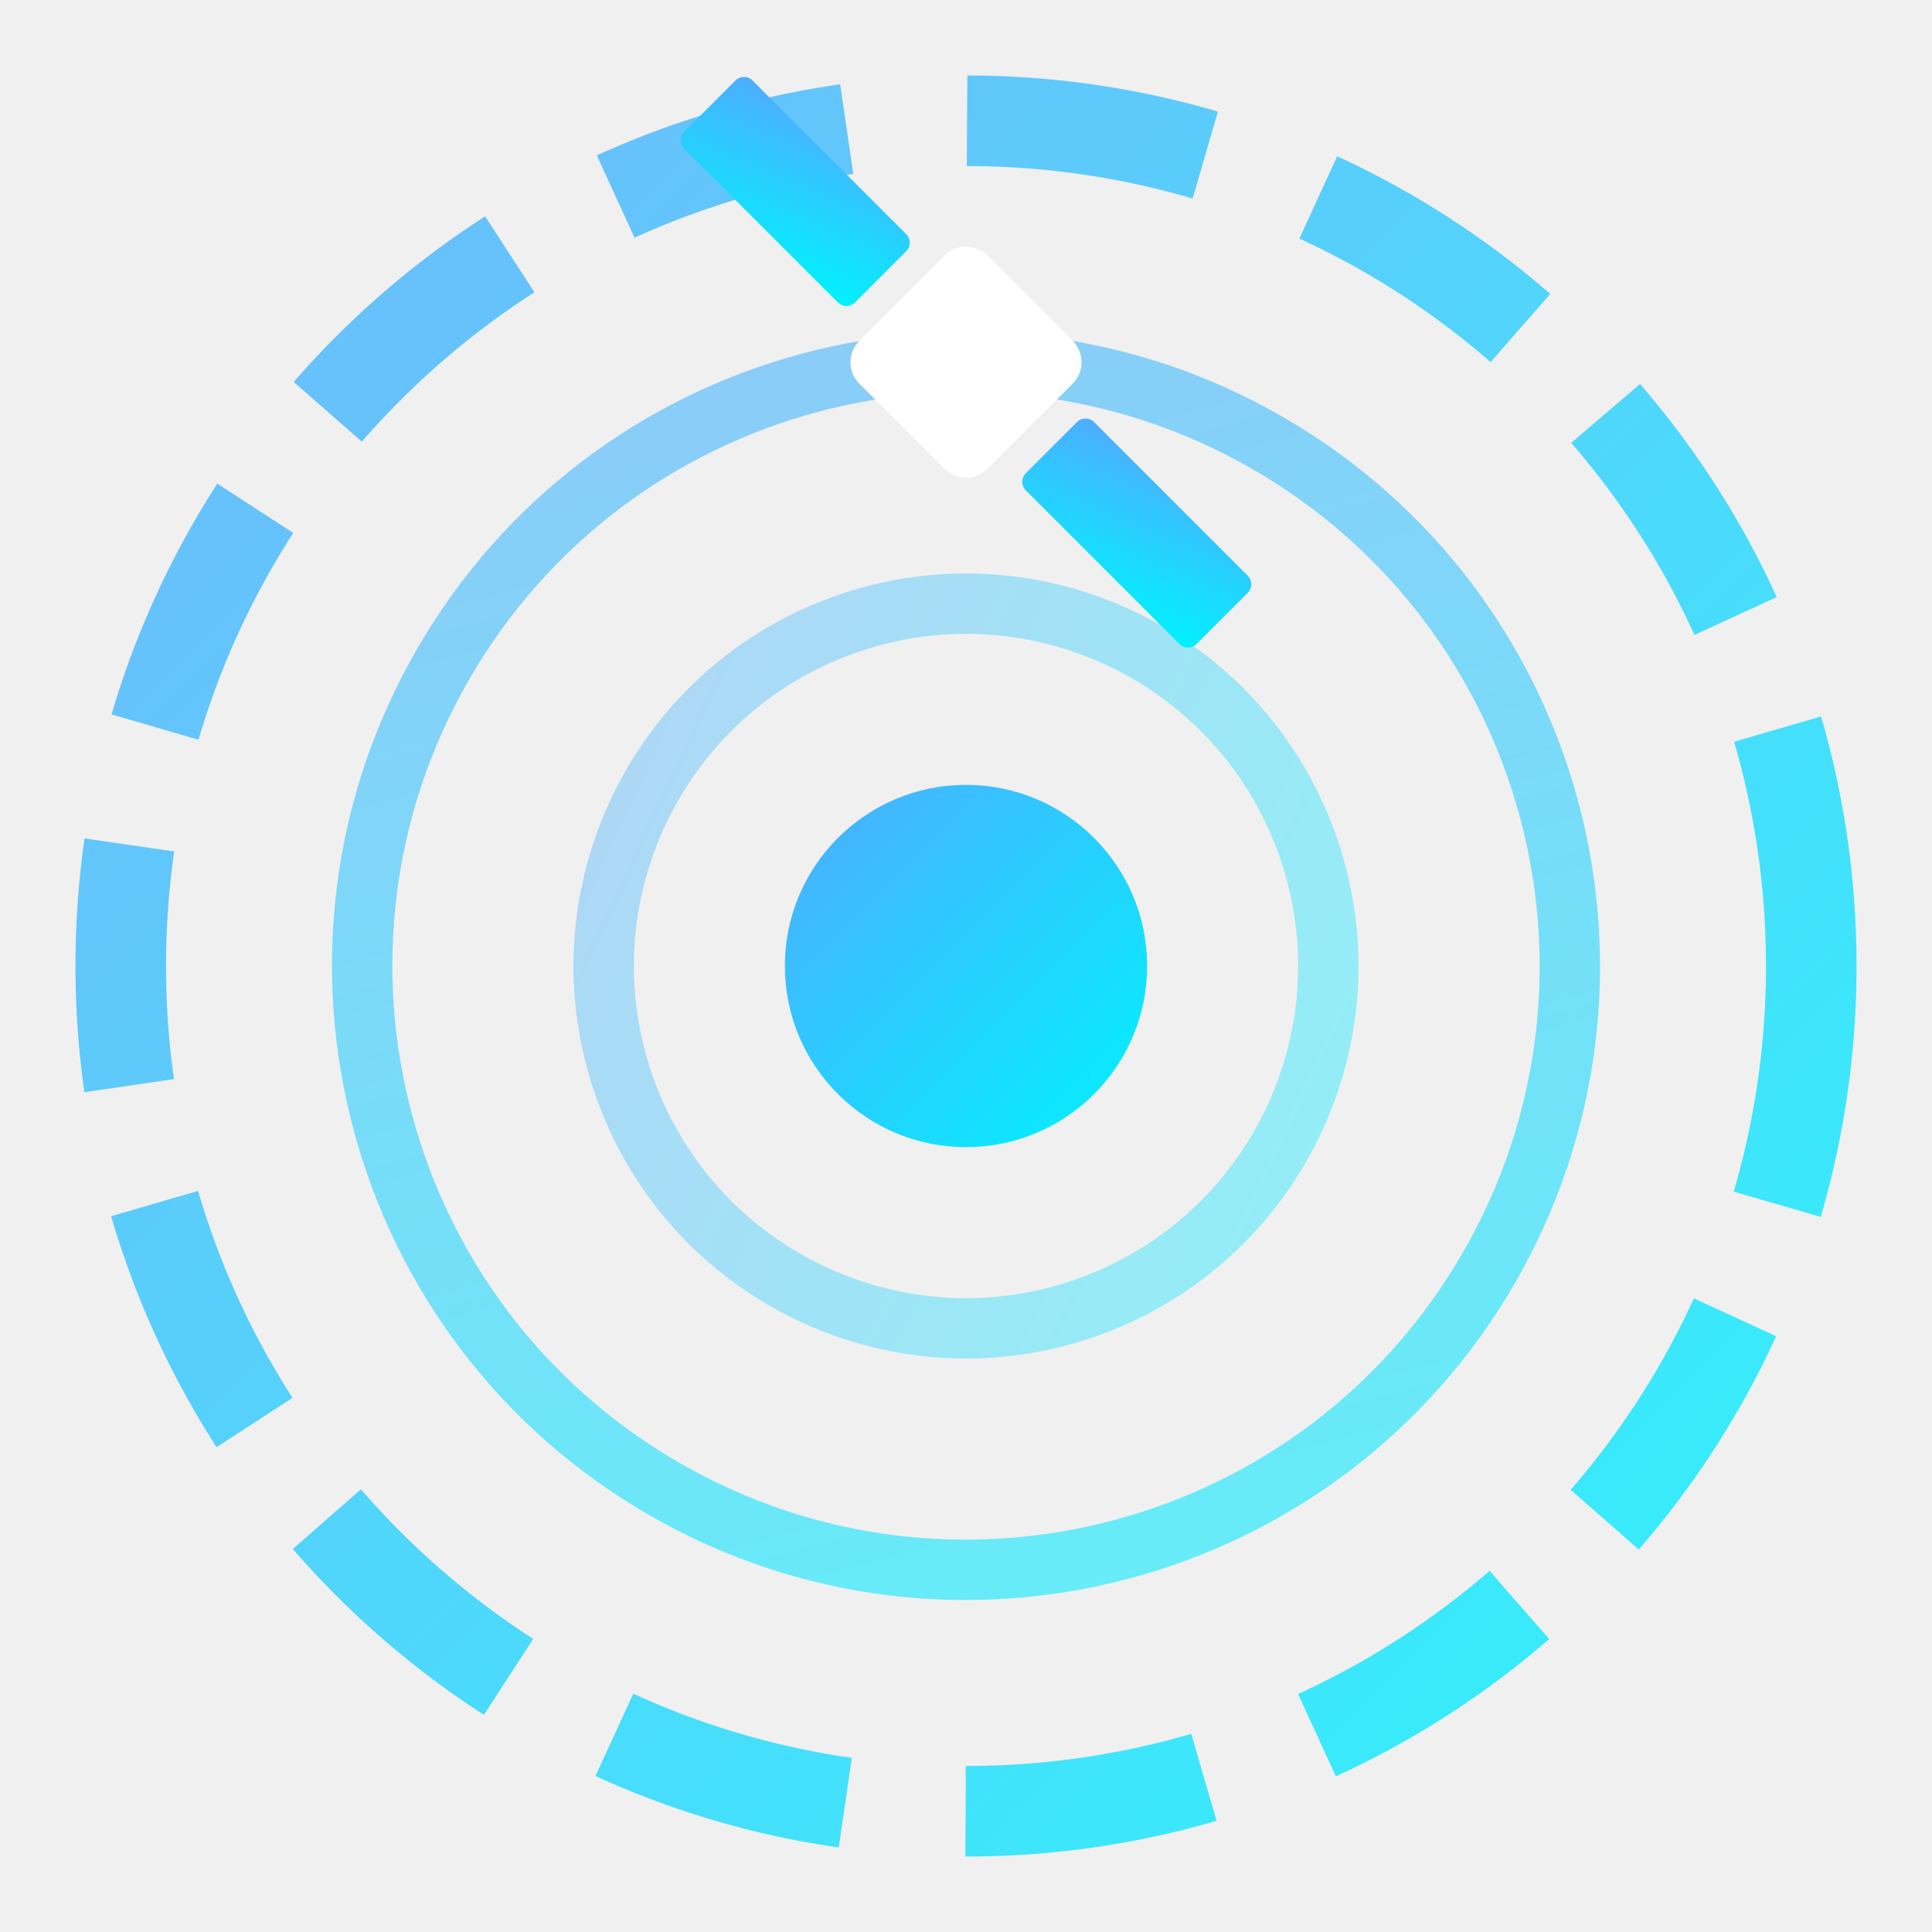
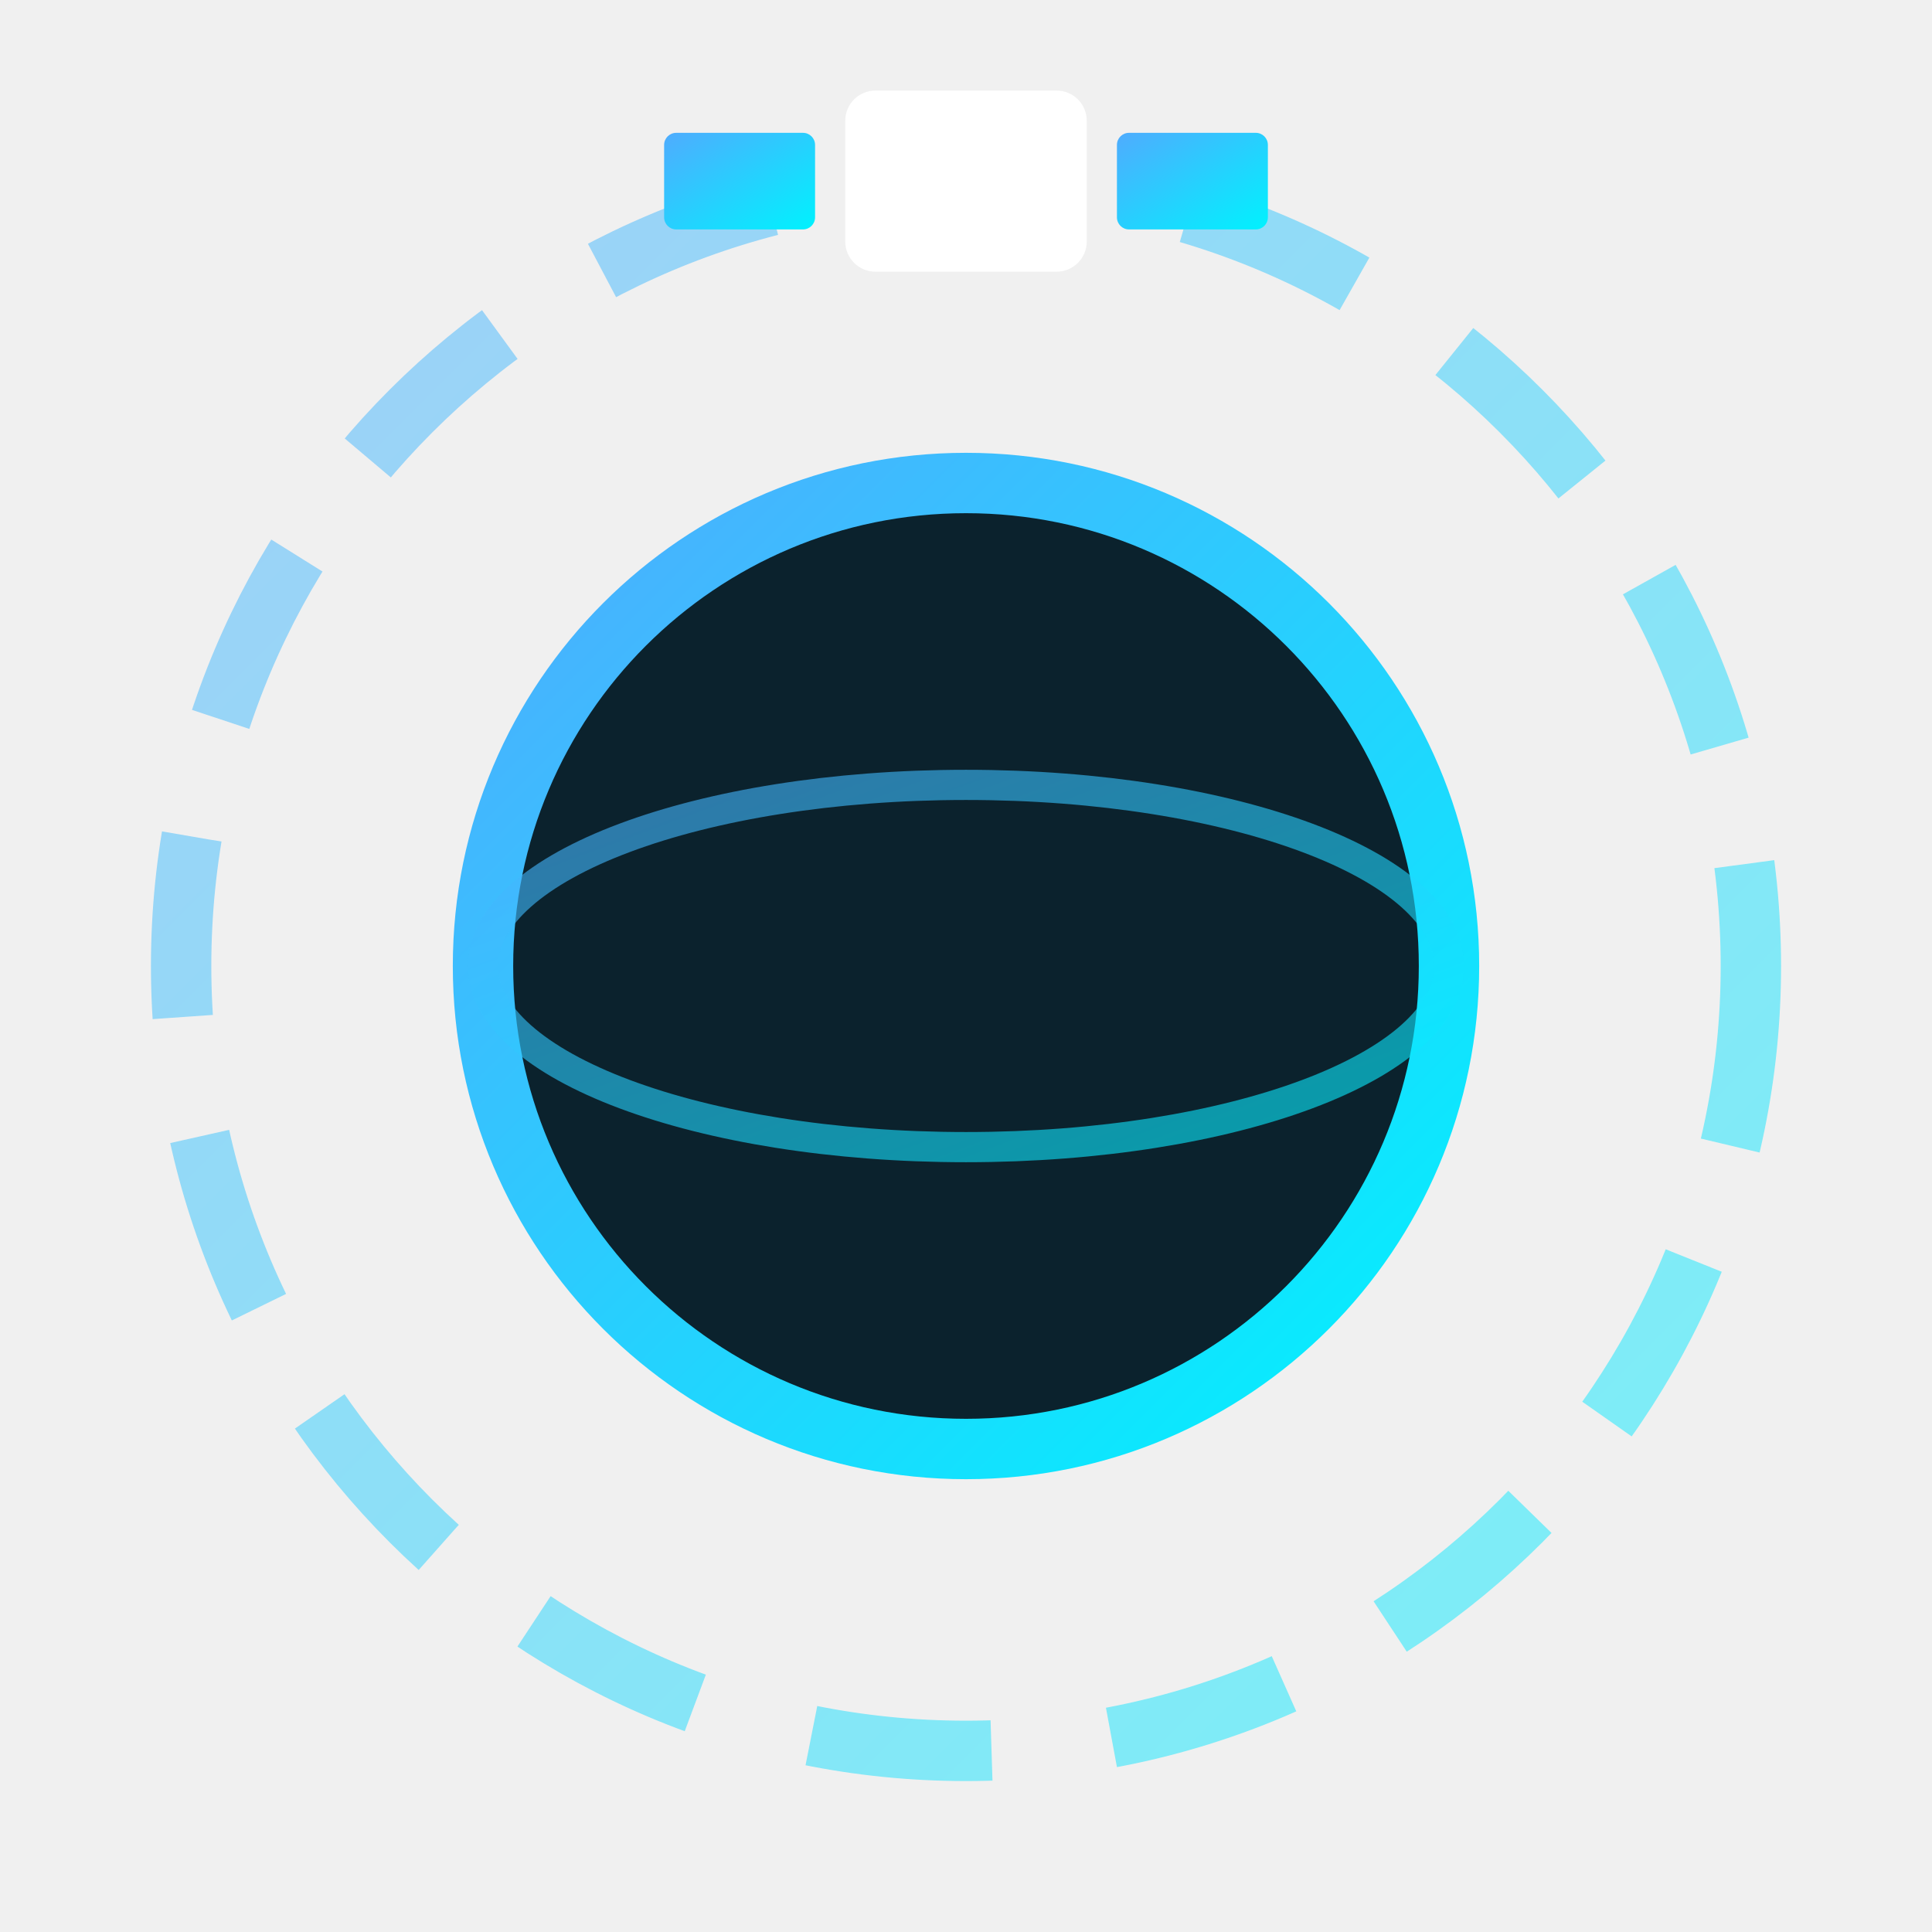
<svg xmlns="http://www.w3.org/2000/svg" viewBox="0 0 32 32">
  <defs>
    <linearGradient id="grad1" x1="0%" y1="0%" x2="100%" y2="100%">
      <stop offset="0%" style="stop-color:#4facfe;stop-opacity:1" />
      <stop offset="100%" style="stop-color:#00f2fe;stop-opacity:1" />
    </linearGradient>
  </defs>
-   <circle cx="16" cy="16" r="14" fill="none" stroke="url(#grad1)" stroke-width="1.5" stroke-dasharray="4,2" opacity="0.8" />
-   <circle cx="16" cy="16" r="10" fill="none" stroke="url(#grad1)" stroke-width="1" opacity="0.6" transform="rotate(30 16 16)" />
-   <circle cx="16" cy="16" r="6" fill="none" stroke="url(#grad1)" stroke-width="1" opacity="0.4" transform="rotate(-20 16 16)" />
-   <circle cx="16" cy="16" r="3" fill="url(#grad1)" />
-   <g transform="translate(16, 6) rotate(45)">
-     <rect x="-1.5" y="-1.5" width="3" height="3" fill="#fff" rx="0.5" />
-     <rect x="-6" y="-0.8" width="4" height="1.6" fill="url(#grad1)" rx="0.2" />
-     <rect x="2" y="-0.8" width="4" height="1.6" fill="url(#grad1)" rx="0.2" />
+   <circle cx="16" cy="16" r="8" fill="#0B222D" stroke="url(#grad1)" stroke-width="1" />
+   <ellipse cx="16" cy="16" rx="8" ry="3" fill="none" stroke="url(#grad1)" stroke-width="0.5" opacity="0.6" />
+   <line x1="16" y1="8" x2="16" y2="24" stroke="url(#grad1)" stroke-width="0.5" opacity="0.6" />
+   <circle cx="16" cy="16" r="13" fill="none" stroke="url(#grad1)" stroke-width="1" stroke-dasharray="3,2" opacity="0.5" />
+   <g transform="translate(16, 3) rotate(0)">
+     <rect x="-2" y="-1.5" width="4" height="3" fill="#fff" rx="0.5" />
+     <rect x="-5" y="-0.8" width="2.5" height="1.6" fill="url(#grad1)" rx="0.2" />
+     <rect x="2.5" y="-0.8" width="2.5" height="1.6" fill="url(#grad1)" rx="0.2" />
  </g>
</svg>
